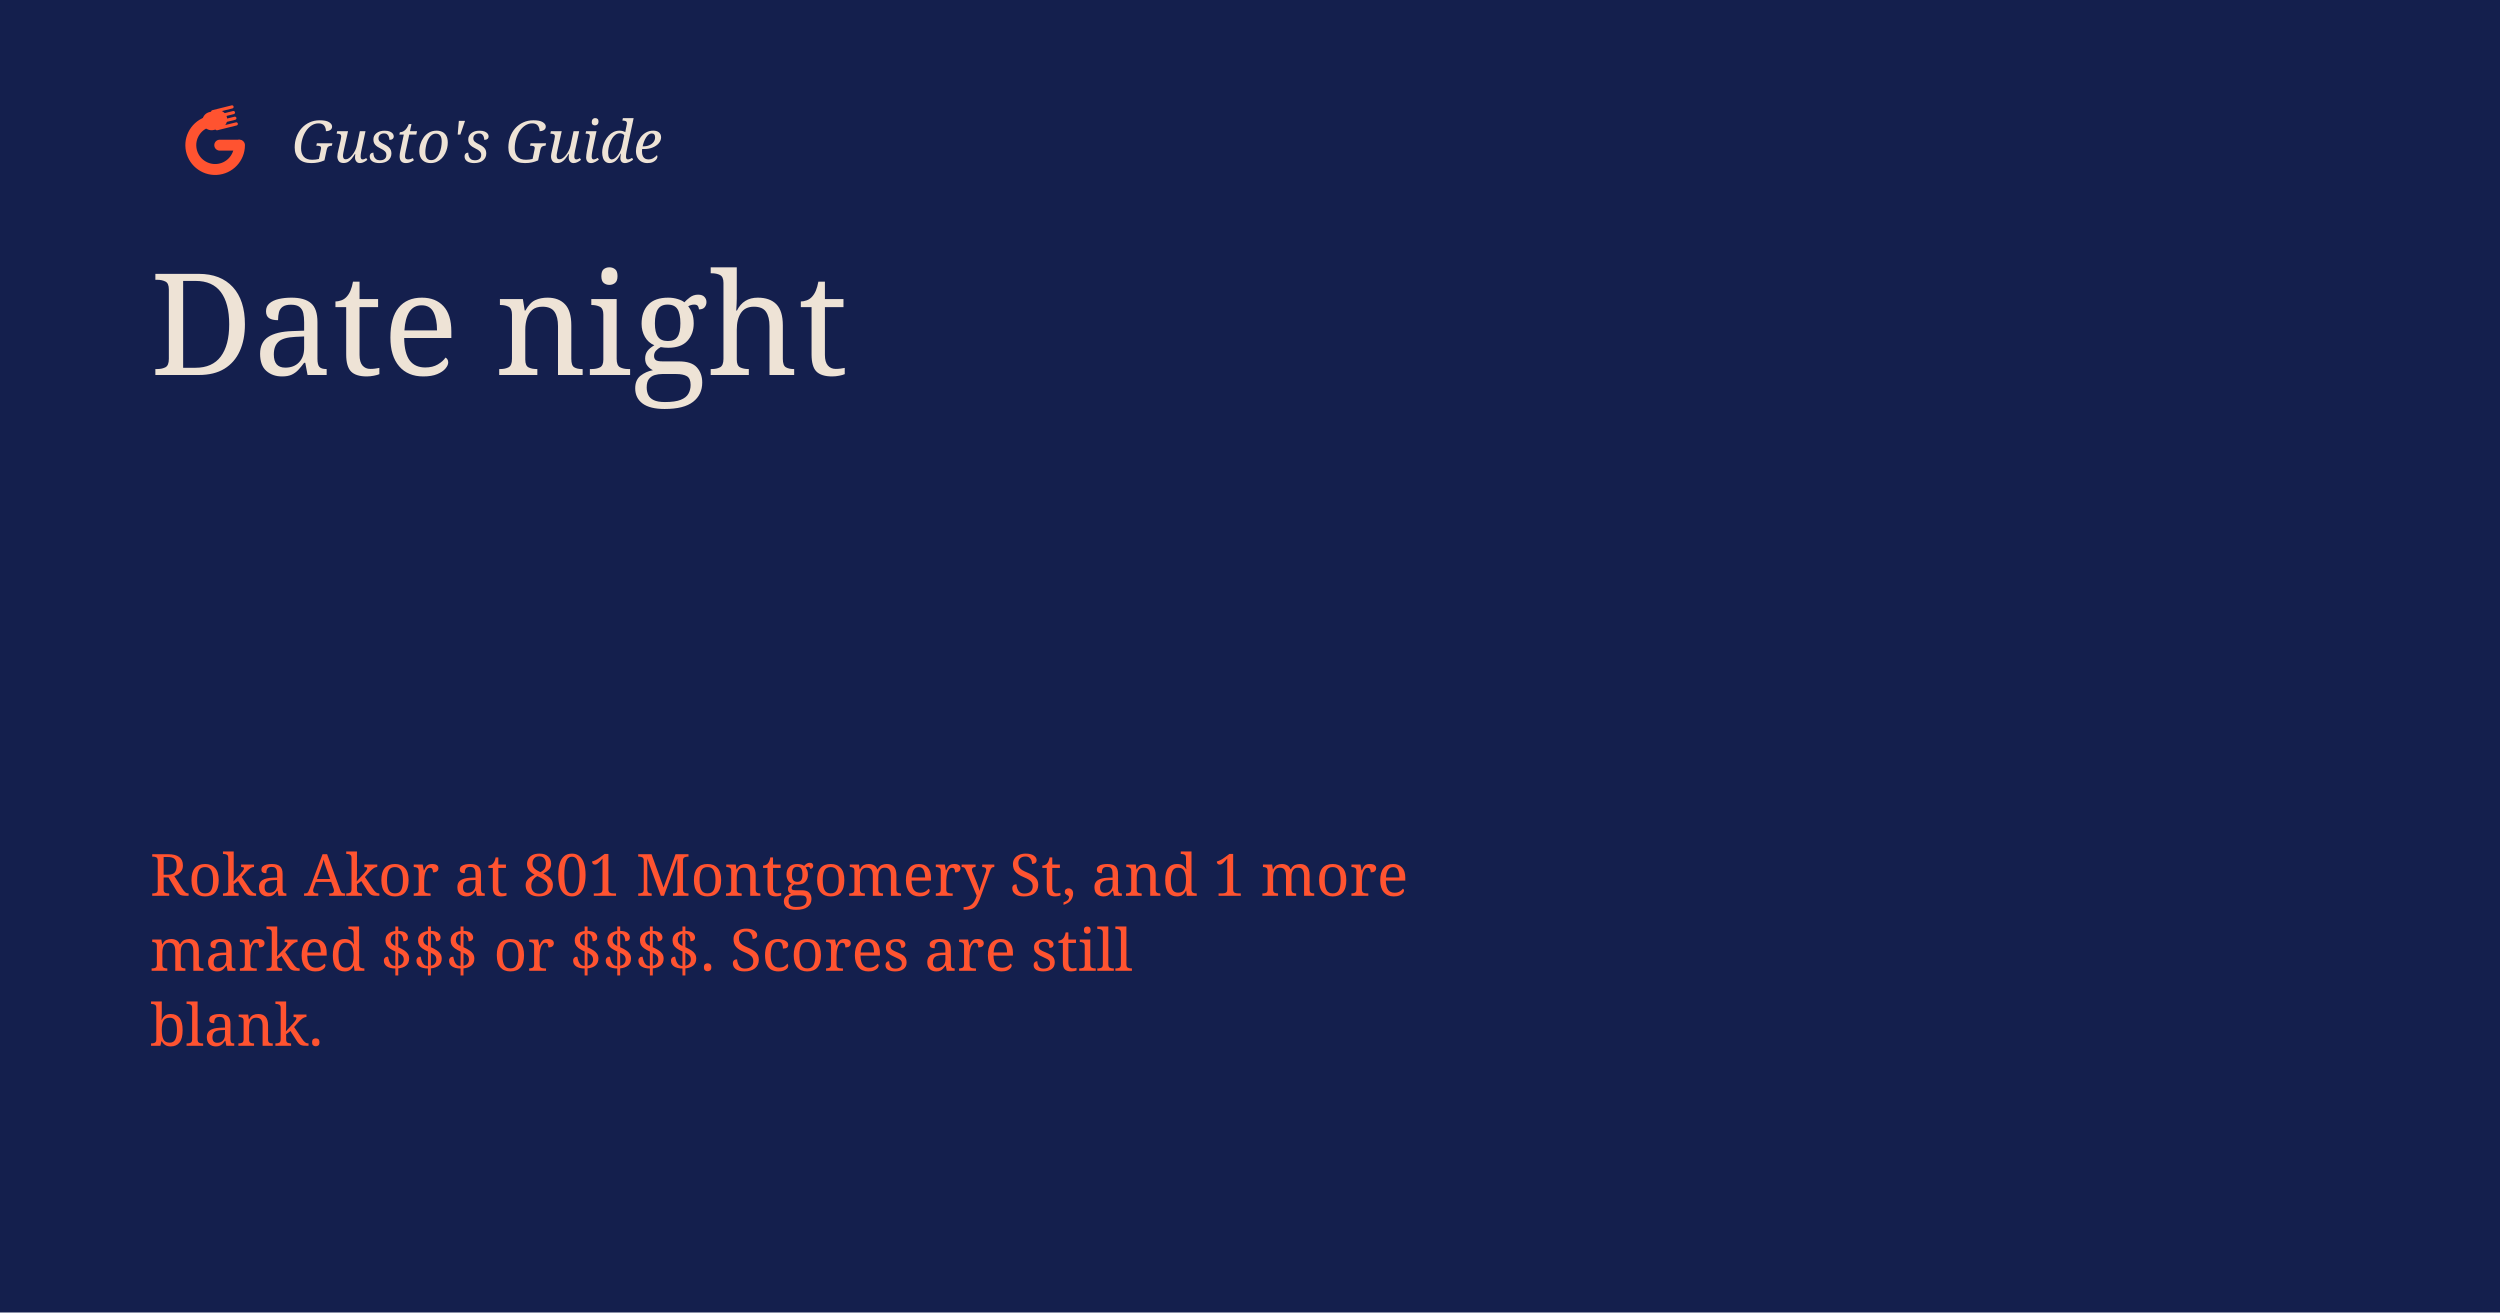
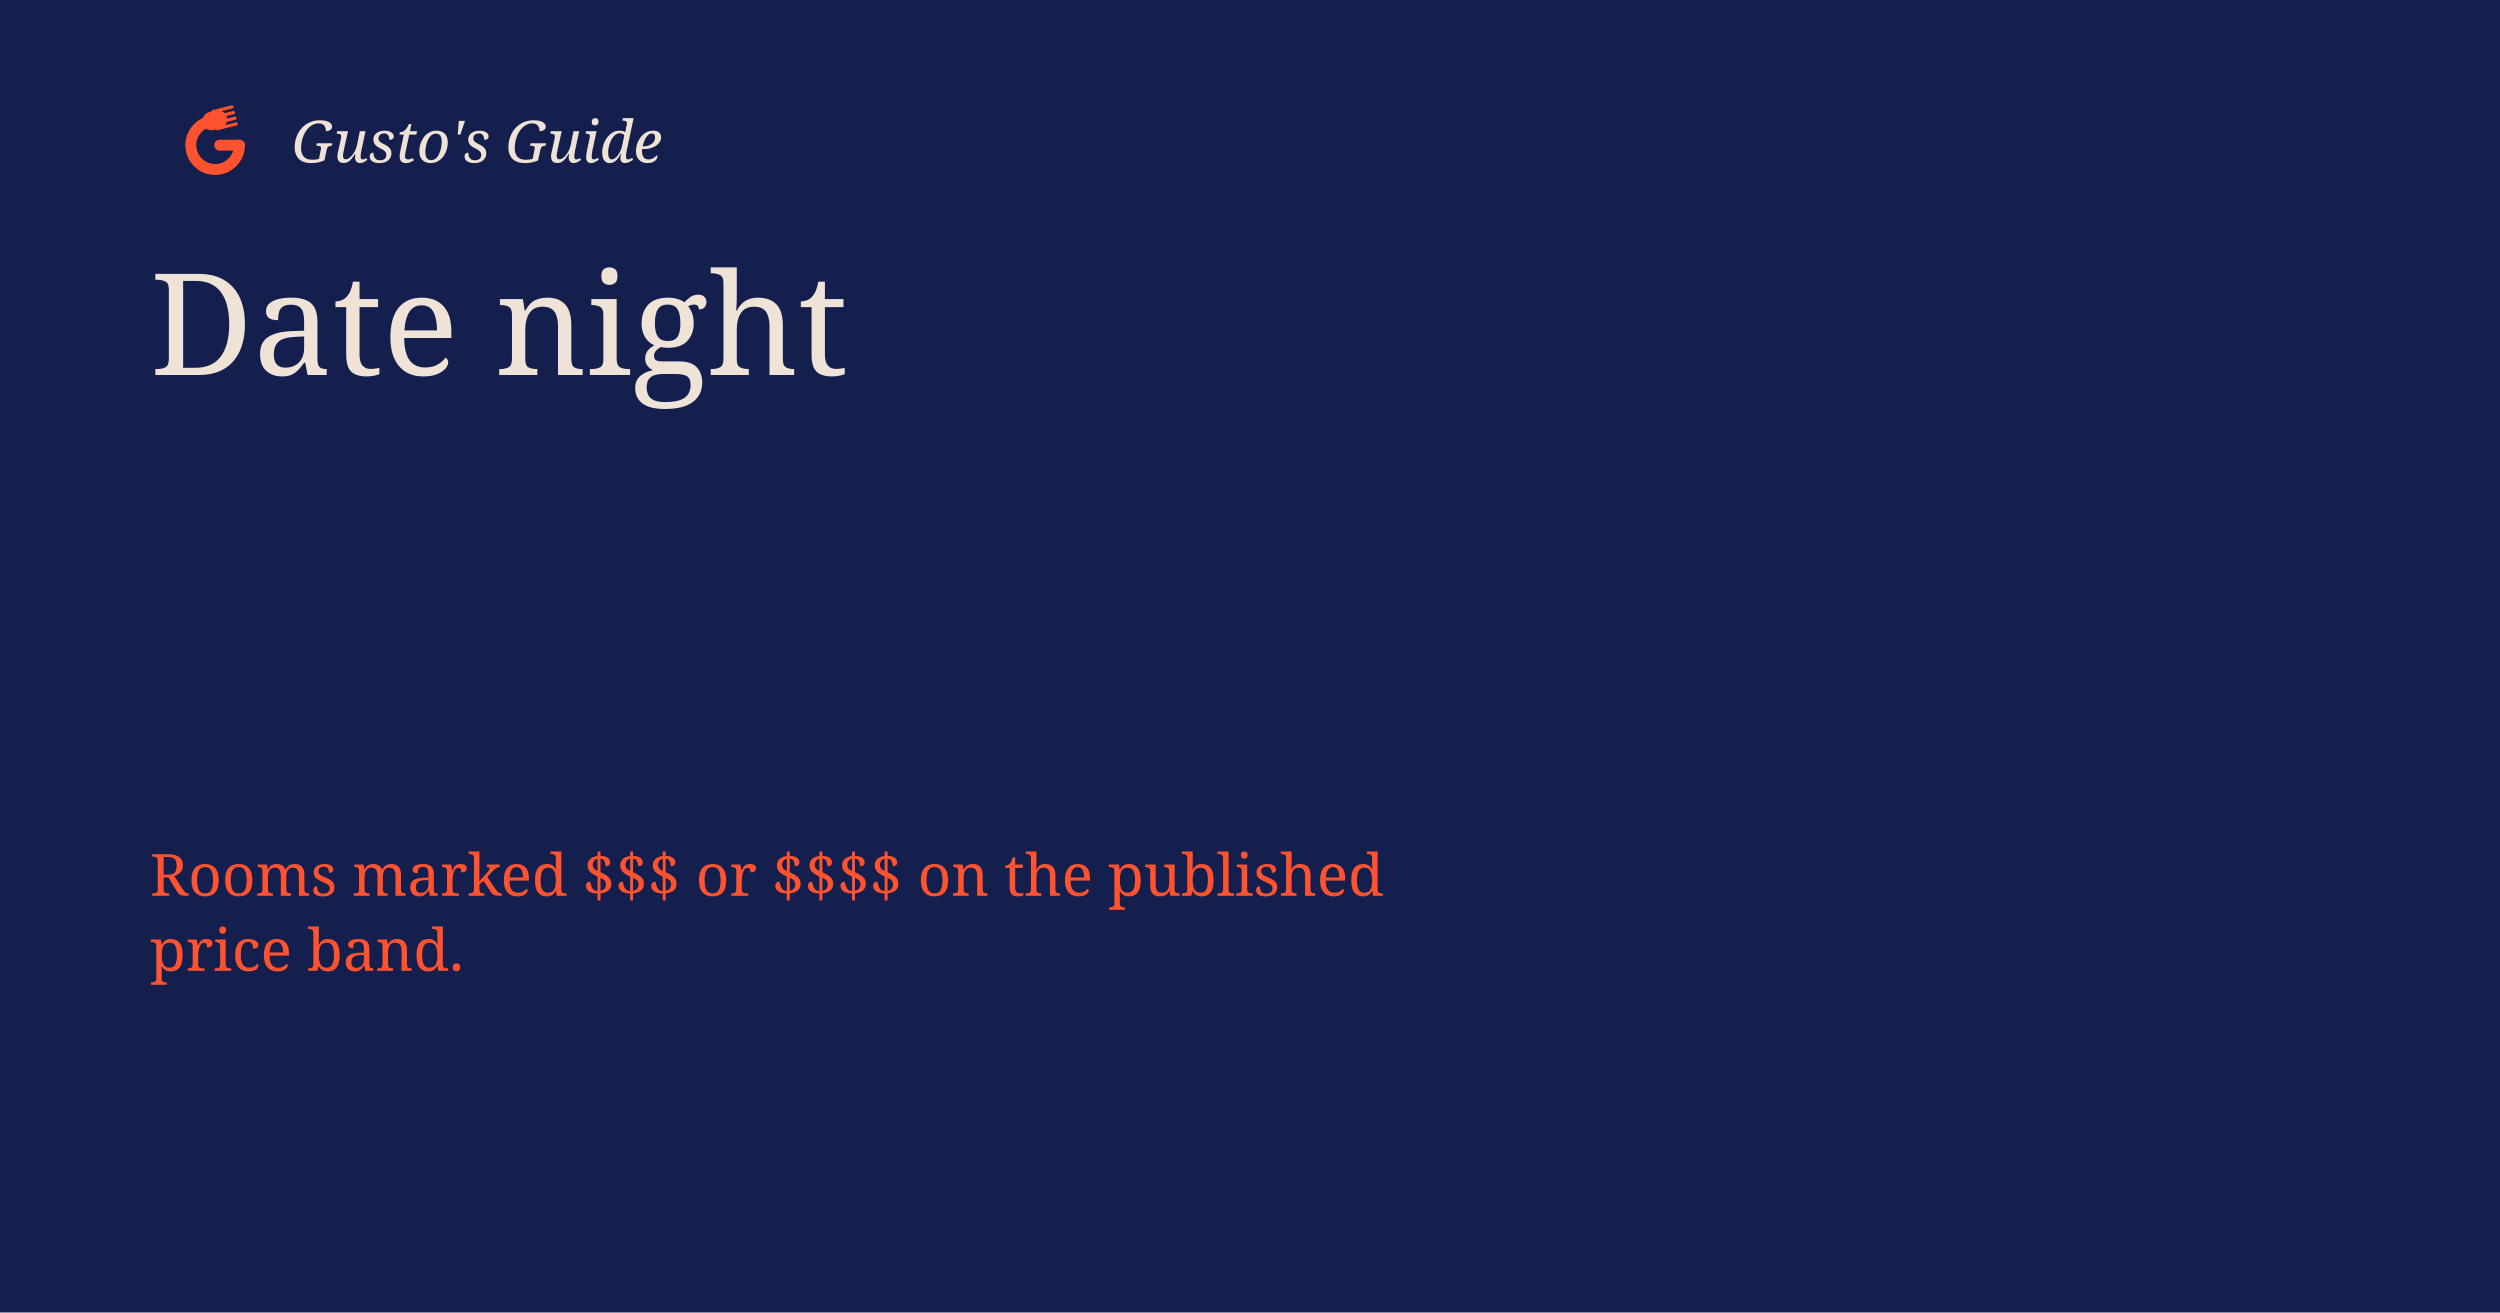
<svg xmlns="http://www.w3.org/2000/svg" width="1200" height="630" viewBox="0 0 1200 630">
  <rect width="1200" height="630" fill="#141F4D" />
  <g transform="translate(72 36) scale(0.92)">
    <g transform="translate(10.59 -0.99)">
      <path d="M 36.1 37.6 A 12.7 12.7 0 1 1 21.19 25.09" fill="none" stroke="#FF5330" stroke-width="5.7" stroke-linecap="round" />
      <path d="M 35.64 37.6 L 25.8 37.6" fill="none" stroke="#FF5330" stroke-width="5.7" stroke-linecap="round" />
      <path d="M 21.19 25.09 L 22.46 24.78" fill="none" stroke="#FF5330" stroke-width="5.7" stroke-linecap="round" />
      <path d="M 21.53 25.01 L 24.88 24.17" fill="none" stroke="#FF5330" stroke-width="9.6" stroke-linecap="round" />
      <path d="M 22.13 20.15 L 32.22 17.63 M 22.86 23.11 L 32.95 20.59 M 23.6 26.06 L 33.69 23.55 M 24.34 29.02 L 34.43 26.51" fill="none" stroke="#FF5330" stroke-width="1.65" stroke-linecap="round" />
    </g>
  </g>
  <text x="140" y="78" fill="#EEE3D6" font-family="Georgia, serif" font-size="28" font-style="italic">Gusto's Guide</text>
  <text x="72" y="180" fill="#EEE3D6" font-family="Georgia, serif" font-size="68">Date night</text>
-   <text x="72" y="430" fill="#FF5330" font-family="Georgia, serif" font-size="28">Roka Akor at 801 Montgomery St, and 1 more</text>
-   <text x="72" y="466" fill="#FF5330" font-family="Georgia, serif" font-size="28">marked $$$ or $$$$. Scores are still</text>
-   <text x="72" y="502" fill="#FF5330" font-family="Georgia, serif" font-size="28">blank.</text>
+   <text x="72" y="430" fill="#FF5330" font-family="Georgia, serif" font-size="28">Rooms marked $$$ or $$$$ on the published</text>
+   <text x="72" y="466" fill="#FF5330" font-family="Georgia, serif" font-size="28">price band.</text>
</svg>
